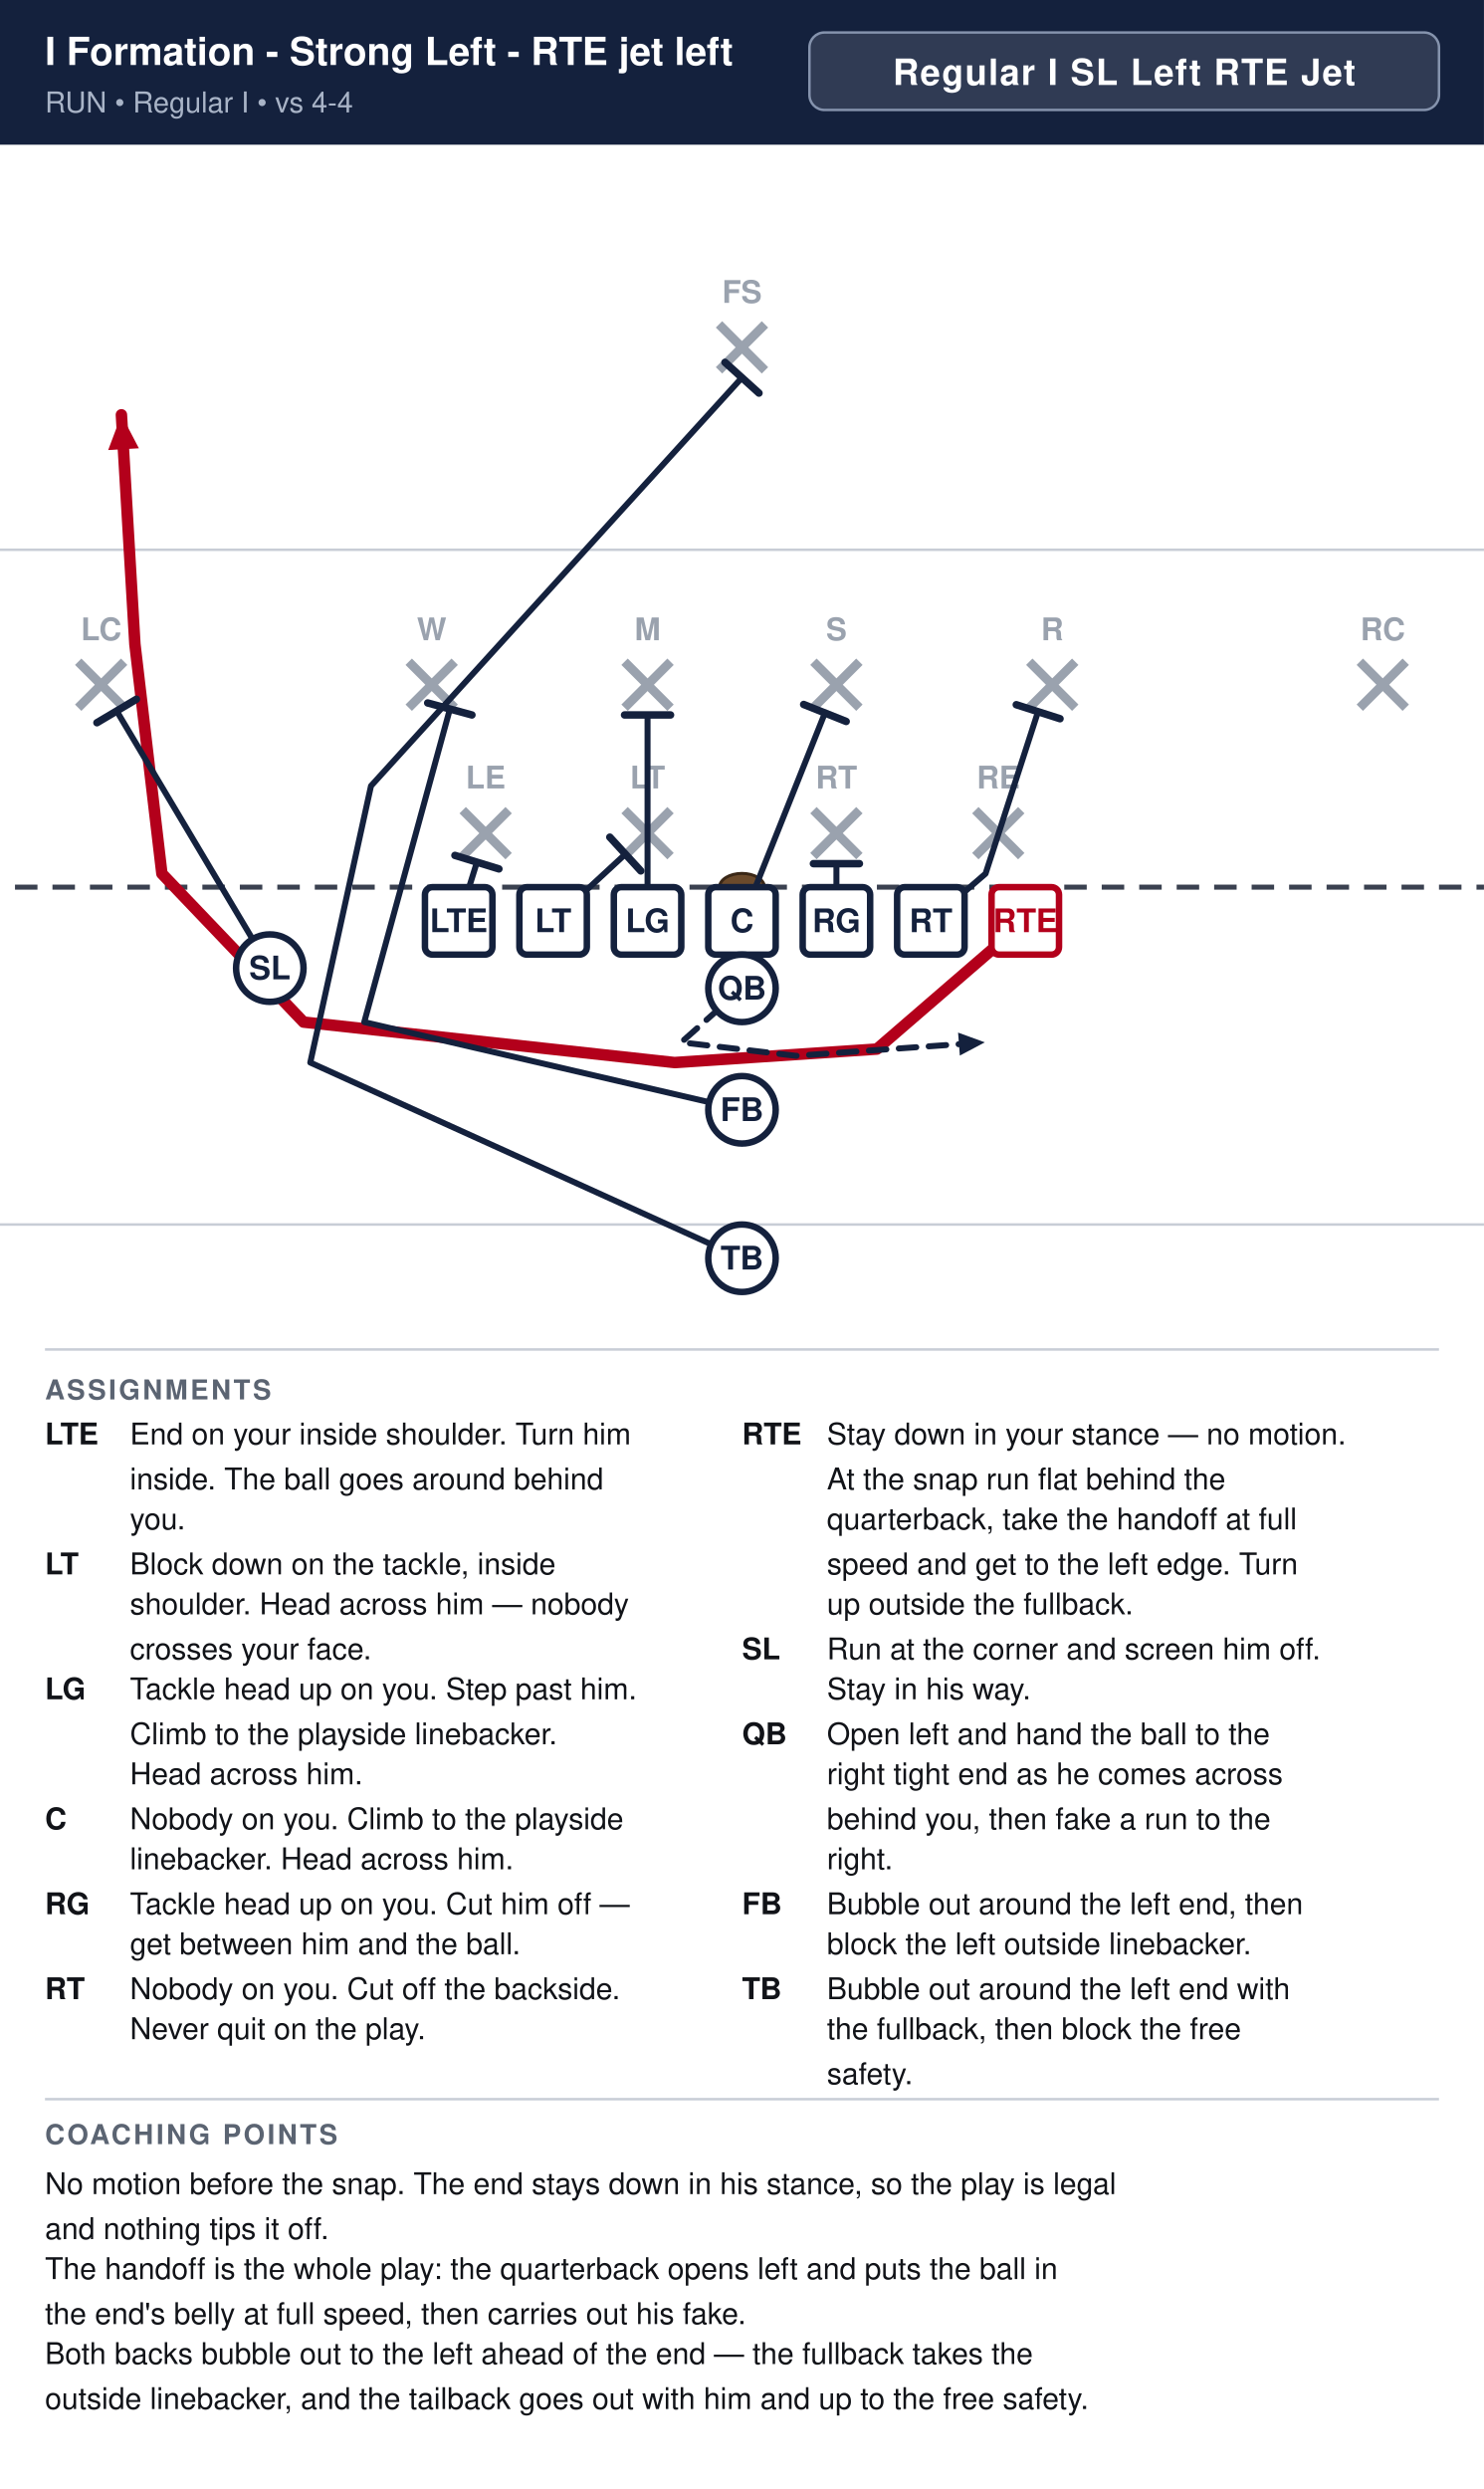
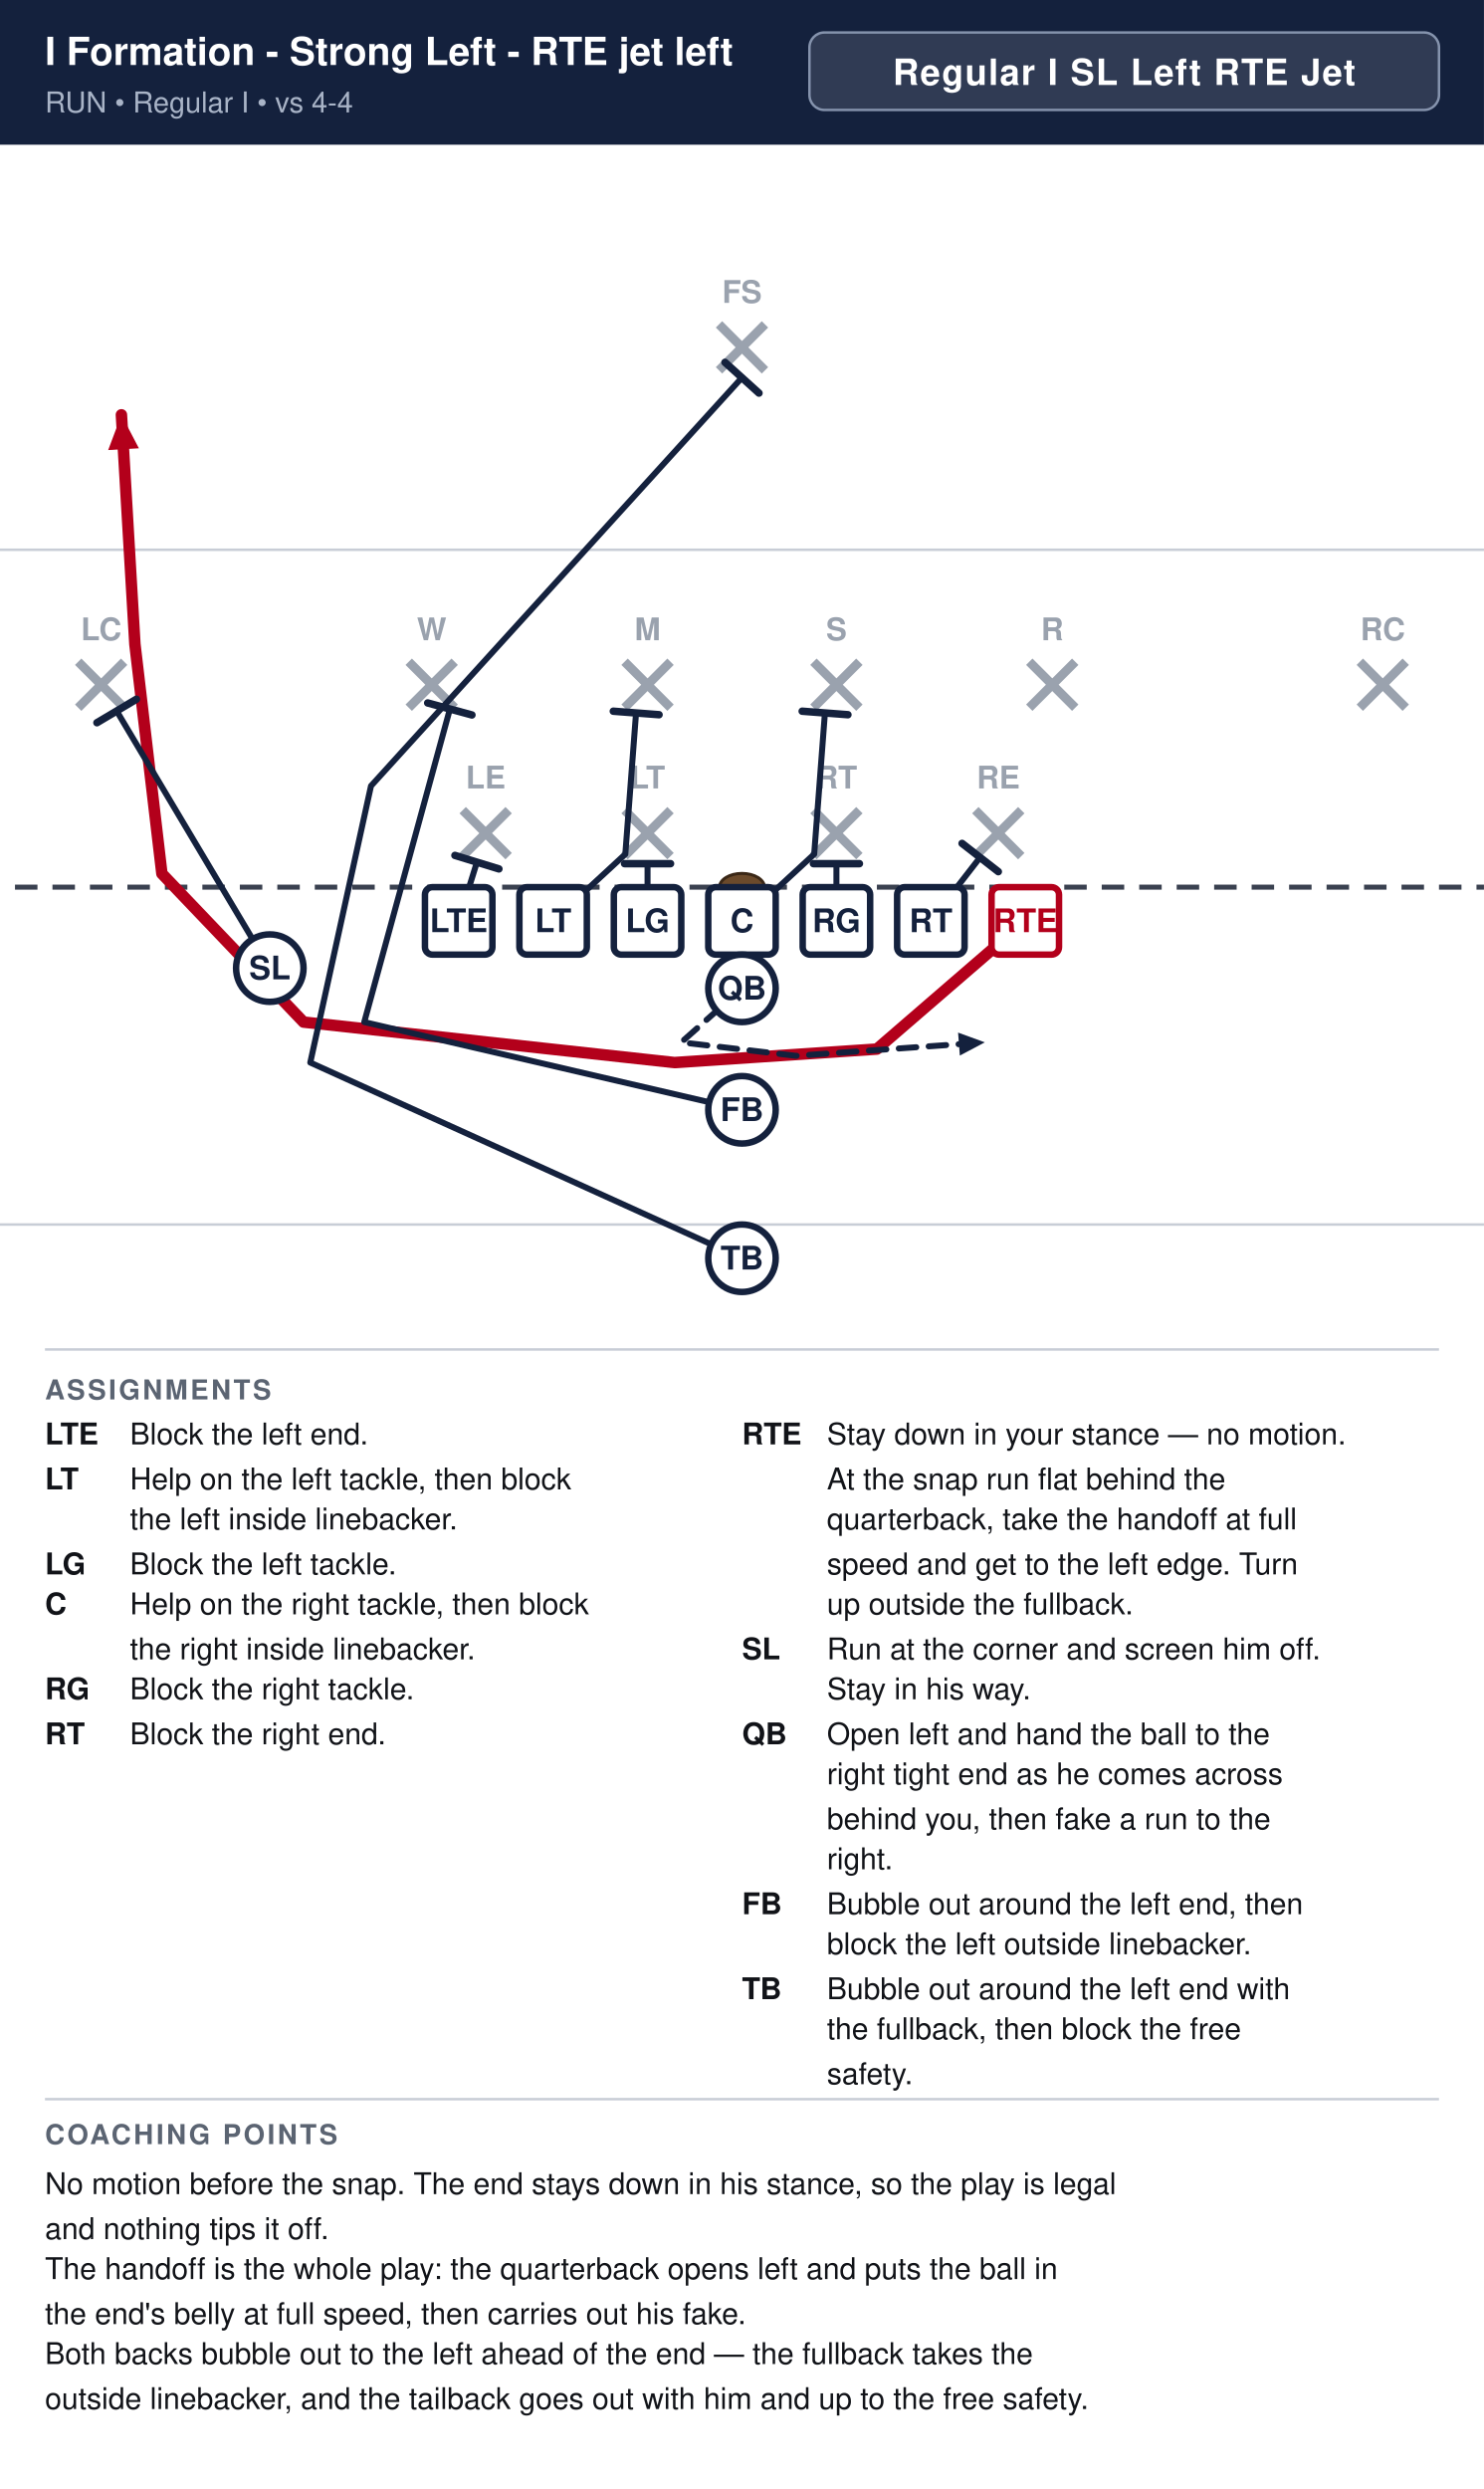
<svg xmlns="http://www.w3.org/2000/svg" width="594" height="996" viewBox="0 0 594 996" font-family="Segoe UI, Helvetica, Arial, sans-serif">
  <rect width="100%" height="100%" fill="#ffffff" />
  <rect x="0" y="0" width="594" height="58" fill="#14213d" />
  <text x="18" y="26" font-size="15.5" font-weight="700" fill="#ffffff">I Formation - Strong Left - RTE jet left</text>
  <text x="18" y="45" font-size="11.5" fill="#a9b4c7">RUN  •  Regular I  •  vs 4-4</text>
  <rect x="324.0" y="13" width="252.0" height="31" rx="6" fill="#ffffff" fill-opacity="0.12" stroke="#8593ad" stroke-width="1" />
  <text x="450.0" y="34" text-anchor="middle" font-size="14.5" font-weight="700" fill="#ffffff" letter-spacing="0.5">Regular I SL Left RTE Jet</text>
  <clipPath id="fieldclip">
    <rect x="0" y="58" width="594" height="472" />
  </clipPath>
  <g clip-path="url(#fieldclip)">
    <g transform="translate(-54.0,31.0)">
      <rect x="0" y="0" width="702" height="513" fill="#ffffff" />
      <line x1="0" y1="459.0" x2="702" y2="459.0" stroke="#c8cdd6" stroke-width="1" />
      <line x1="0" y1="189.0" x2="702" y2="189.0" stroke="#c8cdd6" stroke-width="1" />
      <line x1="0" y1="324.0" x2="702" y2="324.0" stroke="#3a4150" stroke-width="2" stroke-dasharray="9 6" />
      <ellipse cx="351.0" cy="324.0" rx="9" ry="5.5" fill="#6b4a2b" stroke="#3a2716" stroke-width="1.2" />
      <line x1="239.2" y1="293.2" x2="257.6" y2="311.6" stroke="#9aa2ae" stroke-width="3.6" />
      <line x1="257.6" y1="293.2" x2="239.2" y2="311.6" stroke="#9aa2ae" stroke-width="3.6" />
      <text x="248.4" y="284.5" text-anchor="middle" font-size="12.5" fill="#9aa2ae" font-weight="600">LE</text>
      <line x1="304.0" y1="293.2" x2="322.4" y2="311.6" stroke="#9aa2ae" stroke-width="3.6" />
      <line x1="322.4" y1="293.2" x2="304.0" y2="311.6" stroke="#9aa2ae" stroke-width="3.6" />
      <text x="313.2" y="284.5" text-anchor="middle" font-size="12.5" fill="#9aa2ae" font-weight="600">LT</text>
      <line x1="379.6" y1="293.2" x2="398.0" y2="311.6" stroke="#9aa2ae" stroke-width="3.6" />
      <line x1="398.0" y1="293.2" x2="379.6" y2="311.6" stroke="#9aa2ae" stroke-width="3.6" />
      <text x="388.8" y="284.5" text-anchor="middle" font-size="12.5" fill="#9aa2ae" font-weight="600">RT</text>
      <line x1="444.4" y1="293.2" x2="462.8" y2="311.6" stroke="#9aa2ae" stroke-width="3.6" />
      <line x1="462.8" y1="293.2" x2="444.4" y2="311.6" stroke="#9aa2ae" stroke-width="3.6" />
      <text x="453.6" y="284.5" text-anchor="middle" font-size="12.5" fill="#9aa2ae" font-weight="600">RE</text>
      <line x1="217.6" y1="233.8" x2="236.0" y2="252.2" stroke="#9aa2ae" stroke-width="3.6" />
      <line x1="236.0" y1="233.8" x2="217.6" y2="252.2" stroke="#9aa2ae" stroke-width="3.6" />
      <text x="226.8" y="225.2" text-anchor="middle" font-size="12.5" fill="#9aa2ae" font-weight="600">W</text>
      <line x1="304.0" y1="233.8" x2="322.4" y2="252.2" stroke="#9aa2ae" stroke-width="3.6" />
      <line x1="322.4" y1="233.8" x2="304.0" y2="252.2" stroke="#9aa2ae" stroke-width="3.6" />
      <text x="313.2" y="225.2" text-anchor="middle" font-size="12.5" fill="#9aa2ae" font-weight="600">M</text>
      <line x1="379.6" y1="233.8" x2="398.0" y2="252.2" stroke="#9aa2ae" stroke-width="3.6" />
      <line x1="398.0" y1="233.8" x2="379.6" y2="252.2" stroke="#9aa2ae" stroke-width="3.6" />
      <text x="388.8" y="225.2" text-anchor="middle" font-size="12.5" fill="#9aa2ae" font-weight="600">S</text>
      <line x1="466.0" y1="233.8" x2="484.4" y2="252.2" stroke="#9aa2ae" stroke-width="3.6" />
      <line x1="484.4" y1="233.8" x2="466.0" y2="252.2" stroke="#9aa2ae" stroke-width="3.6" />
      <text x="475.2" y="225.2" text-anchor="middle" font-size="12.5" fill="#9aa2ae" font-weight="600">R</text>
      <line x1="85.3" y1="233.8" x2="103.7" y2="252.2" stroke="#9aa2ae" stroke-width="3.6" />
      <line x1="103.7" y1="233.8" x2="85.3" y2="252.2" stroke="#9aa2ae" stroke-width="3.6" />
      <text x="94.5" y="225.2" text-anchor="middle" font-size="12.5" fill="#9aa2ae" font-weight="600">LC</text>
      <line x1="598.3" y1="233.8" x2="616.7" y2="252.2" stroke="#9aa2ae" stroke-width="3.6" />
      <line x1="616.7" y1="233.8" x2="598.3" y2="252.2" stroke="#9aa2ae" stroke-width="3.6" />
      <text x="607.5" y="225.2" text-anchor="middle" font-size="12.5" fill="#9aa2ae" font-weight="600">RC</text>
      <line x1="341.8" y1="98.8" x2="360.2" y2="117.2" stroke="#9aa2ae" stroke-width="3.6" />
      <line x1="360.2" y1="98.8" x2="341.8" y2="117.2" stroke="#9aa2ae" stroke-width="3.6" />
      <text x="351.0" y="90.2" text-anchor="middle" font-size="12.5" fill="#9aa2ae" font-weight="600">FS</text>
      <path d="M464.4,337.5 L405.0,388.8 L324.0,394.2 L175.5,378.0 L118.8,318.6 L108.0,226.8 L102.6,135.0" fill="none" stroke="#b3001b" stroke-width="4.6" stroke-linecap="round" stroke-linejoin="round" />
      <polygon points="102.6,135.0 109.6,148.4 97.3,149.1" fill="#b3001b" />
-       <path d="M426.6,337.5 L448.5,318.6 L469.5,253.8" fill="none" stroke="#14213d" stroke-width="2.4" stroke-linecap="round" stroke-linejoin="round" />
-       <line x1="460.8" y1="251.0" x2="478.3" y2="256.6" stroke="#14213d" stroke-width="3.0" stroke-linecap="round" />
+       <path d="M426.6,337.5 L446.3,312.1" fill="none" stroke="#14213d" stroke-width="2.4" stroke-linecap="round" stroke-linejoin="round" />
+       <line x1="439.1" y1="306.5" x2="453.6" y2="317.8" stroke="#14213d" stroke-width="3.0" stroke-linecap="round" />
      <path d="M388.8,337.5 L388.8,314.6" fill="none" stroke="#14213d" stroke-width="2.4" stroke-linecap="round" stroke-linejoin="round" />
      <line x1="379.6" y1="314.6" x2="398.0" y2="314.6" stroke="#14213d" stroke-width="3.0" stroke-linecap="round" />
-       <path d="M351.0,337.5 L384.2,254.3" fill="none" stroke="#14213d" stroke-width="2.4" stroke-linecap="round" stroke-linejoin="round" />
-       <line x1="375.7" y1="250.9" x2="392.7" y2="257.7" stroke="#14213d" stroke-width="3.0" stroke-linecap="round" />
-       <path d="M313.2,337.5 L313.2,255.1" fill="none" stroke="#14213d" stroke-width="2.4" stroke-linecap="round" stroke-linejoin="round" />
-       <line x1="304.0" y1="255.1" x2="322.4" y2="255.1" stroke="#14213d" stroke-width="3.0" stroke-linecap="round" />
-       <path d="M275.4,337.5 L304.3,310.8" fill="none" stroke="#14213d" stroke-width="2.4" stroke-linecap="round" stroke-linejoin="round" />
-       <line x1="298.1" y1="304.0" x2="310.5" y2="317.5" stroke="#14213d" stroke-width="3.0" stroke-linecap="round" />
+       <path d="M351.0,337.5 L379.9,310.8 L384.2,254.3" fill="none" stroke="#14213d" stroke-width="2.4" stroke-linecap="round" stroke-linejoin="round" />
+       <line x1="375.1" y1="253.6" x2="393.4" y2="255.0" stroke="#14213d" stroke-width="3.0" stroke-linecap="round" />
+       <path d="M313.2,337.5 L313.2,314.6" fill="none" stroke="#14213d" stroke-width="2.4" stroke-linecap="round" stroke-linejoin="round" />
+       <line x1="304.0" y1="314.6" x2="322.4" y2="314.6" stroke="#14213d" stroke-width="3.0" stroke-linecap="round" />
+       <path d="M275.4,337.5 L304.3,310.8 L308.6,254.3" fill="none" stroke="#14213d" stroke-width="2.4" stroke-linecap="round" stroke-linejoin="round" />
+       <line x1="299.5" y1="253.6" x2="317.8" y2="255.0" stroke="#14213d" stroke-width="3.0" stroke-linecap="round" />
      <path d="M237.6,337.5 L244.9,314.0" fill="none" stroke="#14213d" stroke-width="2.4" stroke-linecap="round" stroke-linejoin="round" />
      <line x1="236.1" y1="311.3" x2="253.7" y2="316.7" stroke="#14213d" stroke-width="3.0" stroke-linecap="round" />
      <path d="M162.0,356.4 L100.7,253.5" fill="none" stroke="#14213d" stroke-width="2.4" stroke-linecap="round" stroke-linejoin="round" />
      <line x1="92.8" y1="258.2" x2="108.6" y2="248.8" stroke="#14213d" stroke-width="3.0" stroke-linecap="round" />
      <path d="M351.0,364.5 L326.7,386.1 L372.6,391.5 L448.2,386.1" fill="none" stroke="#14213d" stroke-width="2.4" stroke-linecap="round" stroke-linejoin="round" stroke-dasharray="7 5" />
      <polygon points="448.2,386.1 438.2,391.4 437.5,382.2" fill="#14213d" />
      <path d="M351.0,413.1 L199.8,378.0 L234.1,252.7" fill="none" stroke="#14213d" stroke-width="2.4" stroke-linecap="round" stroke-linejoin="round" />
      <line x1="225.2" y1="250.3" x2="242.9" y2="255.1" stroke="#14213d" stroke-width="3.0" stroke-linecap="round" />
      <path d="M351.0,472.5 L178.2,394.2 L202.5,283.5 L351.0,120.1" fill="none" stroke="#14213d" stroke-width="2.4" stroke-linecap="round" stroke-linejoin="round" />
      <line x1="344.2" y1="114.0" x2="357.8" y2="126.3" stroke="#14213d" stroke-width="3.0" stroke-linecap="round" />
      <rect x="224.1" y="324.0" width="27.0" height="27.0" rx="3" fill="#ffffff" stroke="#14213d" stroke-width="2.6" />
      <text x="237.6" y="342.0" text-anchor="middle" font-size="13" font-weight="700" fill="#14213d">LTE</text>
      <rect x="261.9" y="324.0" width="27.0" height="27.0" rx="3" fill="#ffffff" stroke="#14213d" stroke-width="2.6" />
      <text x="275.4" y="342.0" text-anchor="middle" font-size="13" font-weight="700" fill="#14213d">LT</text>
      <rect x="299.7" y="324.0" width="27.0" height="27.0" rx="3" fill="#ffffff" stroke="#14213d" stroke-width="2.6" />
      <text x="313.2" y="342.0" text-anchor="middle" font-size="13" font-weight="700" fill="#14213d">LG</text>
      <rect x="337.5" y="324.0" width="27.0" height="27.0" rx="3" fill="#ffffff" stroke="#14213d" stroke-width="2.6" />
      <text x="351.0" y="342.0" text-anchor="middle" font-size="13" font-weight="700" fill="#14213d">C</text>
      <rect x="375.3" y="324.0" width="27.0" height="27.0" rx="3" fill="#ffffff" stroke="#14213d" stroke-width="2.6" />
      <text x="388.8" y="342.0" text-anchor="middle" font-size="13" font-weight="700" fill="#14213d">RG</text>
      <rect x="413.1" y="324.0" width="27.0" height="27.0" rx="3" fill="#ffffff" stroke="#14213d" stroke-width="2.6" />
      <text x="426.6" y="342.0" text-anchor="middle" font-size="13" font-weight="700" fill="#14213d">RT</text>
      <rect x="450.9" y="324.0" width="27.0" height="27.0" rx="3" fill="#ffffff" stroke="#b3001b" stroke-width="2.6" />
      <text x="464.4" y="342.0" text-anchor="middle" font-size="13" font-weight="700" fill="#b3001b">RTE</text>
      <circle cx="162.0" cy="356.4" r="13.5" fill="#ffffff" stroke="#14213d" stroke-width="2.6" />
      <text x="162.0" y="360.9" text-anchor="middle" font-size="13" font-weight="700" fill="#14213d">SL</text>
      <circle cx="351.0" cy="364.5" r="13.5" fill="#ffffff" stroke="#14213d" stroke-width="2.6" />
      <text x="351.0" y="369.0" text-anchor="middle" font-size="13" font-weight="700" fill="#14213d">QB</text>
      <circle cx="351.0" cy="413.1" r="13.5" fill="#ffffff" stroke="#14213d" stroke-width="2.6" />
      <text x="351.0" y="417.6" text-anchor="middle" font-size="13" font-weight="700" fill="#14213d">FB</text>
      <circle cx="351.0" cy="472.5" r="13.5" fill="#ffffff" stroke="#14213d" stroke-width="2.6" />
      <text x="351.0" y="477.0" text-anchor="middle" font-size="13" font-weight="700" fill="#14213d">TB</text>
    </g>
  </g>
  <line x1="18" y1="540" x2="576" y2="540" stroke="#c8cdd6" stroke-width="1" />
  <text x="18" y="560" font-size="11" font-weight="700" fill="#5b6472" letter-spacing="1">ASSIGNMENTS</text>
  <text x="18" y="578" font-size="12" font-weight="700" fill="#111318">LTE</text>
-   <text x="52" y="578" font-size="12" fill="#111318">End on your inside shoulder. Turn him</text>
-   <text x="52" y="596" font-size="12" fill="#111318">inside. The ball goes around behind</text>
-   <text x="52" y="612" font-size="12" fill="#111318">you.</text>
-   <text x="18" y="630" font-size="12" font-weight="700" fill="#111318">LT</text>
-   <text x="52" y="630" font-size="12" fill="#111318">Block down on the tackle, inside</text>
-   <text x="52" y="646" font-size="12" fill="#111318">shoulder. Head across him — nobody</text>
-   <text x="52" y="664" font-size="12" fill="#111318">crosses your face.</text>
-   <text x="18" y="680" font-size="12" font-weight="700" fill="#111318">LG</text>
-   <text x="52" y="680" font-size="12" fill="#111318">Tackle head up on you. Step past him.</text>
-   <text x="52" y="698" font-size="12" fill="#111318">Climb to the playside linebacker.</text>
-   <text x="52" y="714" font-size="12" fill="#111318">Head across him.</text>
-   <text x="18" y="732" font-size="12" font-weight="700" fill="#111318">C</text>
-   <text x="52" y="732" font-size="12" fill="#111318">Nobody on you. Climb to the playside</text>
-   <text x="52" y="748" font-size="12" fill="#111318">linebacker. Head across him.</text>
-   <text x="18" y="766" font-size="12" font-weight="700" fill="#111318">RG</text>
-   <text x="52" y="766" font-size="12" fill="#111318">Tackle head up on you. Cut him off —</text>
-   <text x="52" y="782" font-size="12" fill="#111318">get between him and the ball.</text>
-   <text x="18" y="800" font-size="12" font-weight="700" fill="#111318">RT</text>
-   <text x="52" y="800" font-size="12" fill="#111318">Nobody on you. Cut off the backside.</text>
-   <text x="52" y="816" font-size="12" fill="#111318">Never quit on the play.</text>
+   <text x="52" y="578" font-size="12" fill="#111318">Block the left end.</text>
+   <text x="18" y="596" font-size="12" font-weight="700" fill="#111318">LT</text>
+   <text x="52" y="596" font-size="12" fill="#111318">Help on the left tackle, then block</text>
+   <text x="52" y="612" font-size="12" fill="#111318">the left inside linebacker.</text>
+   <text x="18" y="630" font-size="12" font-weight="700" fill="#111318">LG</text>
+   <text x="52" y="630" font-size="12" fill="#111318">Block the left tackle.</text>
+   <text x="18" y="646" font-size="12" font-weight="700" fill="#111318">C</text>
+   <text x="52" y="646" font-size="12" fill="#111318">Help on the right tackle, then block</text>
+   <text x="52" y="664" font-size="12" fill="#111318">the right inside linebacker.</text>
+   <text x="18" y="680" font-size="12" font-weight="700" fill="#111318">RG</text>
+   <text x="52" y="680" font-size="12" fill="#111318">Block the right tackle.</text>
+   <text x="18" y="698" font-size="12" font-weight="700" fill="#111318">RT</text>
+   <text x="52" y="698" font-size="12" fill="#111318">Block the right end.</text>
  <text x="297" y="578" font-size="12" font-weight="700" fill="#111318">RTE</text>
  <text x="331" y="578" font-size="12" fill="#111318">Stay down in your stance — no motion.</text>
  <text x="331" y="596" font-size="12" fill="#111318">At the snap run flat behind the</text>
  <text x="331" y="612" font-size="12" fill="#111318">quarterback, take the handoff at full</text>
  <text x="331" y="630" font-size="12" fill="#111318">speed and get to the left edge. Turn</text>
  <text x="331" y="646" font-size="12" fill="#111318">up outside the fullback.</text>
  <text x="297" y="664" font-size="12" font-weight="700" fill="#111318">SL</text>
  <text x="331" y="664" font-size="12" fill="#111318">Run at the corner and screen him off.</text>
  <text x="331" y="680" font-size="12" fill="#111318">Stay in his way.</text>
  <text x="297" y="698" font-size="12" font-weight="700" fill="#111318">QB</text>
  <text x="331" y="698" font-size="12" fill="#111318">Open left and hand the ball to the</text>
  <text x="331" y="714" font-size="12" fill="#111318">right tight end as he comes across</text>
  <text x="331" y="732" font-size="12" fill="#111318">behind you, then fake a run to the</text>
  <text x="331" y="748" font-size="12" fill="#111318">right.</text>
  <text x="297" y="766" font-size="12" font-weight="700" fill="#111318">FB</text>
  <text x="331" y="766" font-size="12" fill="#111318">Bubble out around the left end, then</text>
  <text x="331" y="782" font-size="12" fill="#111318">block the left outside linebacker.</text>
  <text x="297" y="800" font-size="12" font-weight="700" fill="#111318">TB</text>
  <text x="331" y="800" font-size="12" fill="#111318">Bubble out around the left end with</text>
  <text x="331" y="816" font-size="12" fill="#111318">the fullback, then block the free</text>
  <text x="331" y="834" font-size="12" fill="#111318">safety.</text>
  <line x1="18" y1="840" x2="576" y2="840" stroke="#c8cdd6" stroke-width="1" />
  <text x="18" y="858" font-size="11" font-weight="700" fill="#5b6472" letter-spacing="1">COACHING POINTS</text>
  <text x="18" y="878" font-size="12" fill="#111318">No motion before the snap. The end stays down in his stance, so the play is legal</text>
  <text x="18" y="896" font-size="12" fill="#111318">and nothing tips it off.</text>
  <text x="18" y="912" font-size="12" fill="#111318">The handoff is the whole play: the quarterback opens left and puts the ball in</text>
  <text x="18" y="930" font-size="12" fill="#111318">the end's belly at full speed, then carries out his fake.</text>
  <text x="18" y="946" font-size="12" fill="#111318">Both backs bubble out to the left ahead of the end — the fullback takes the</text>
  <text x="18" y="964" font-size="12" fill="#111318">outside linebacker, and the tailback goes out with him and up to the free safety.</text>
</svg>
